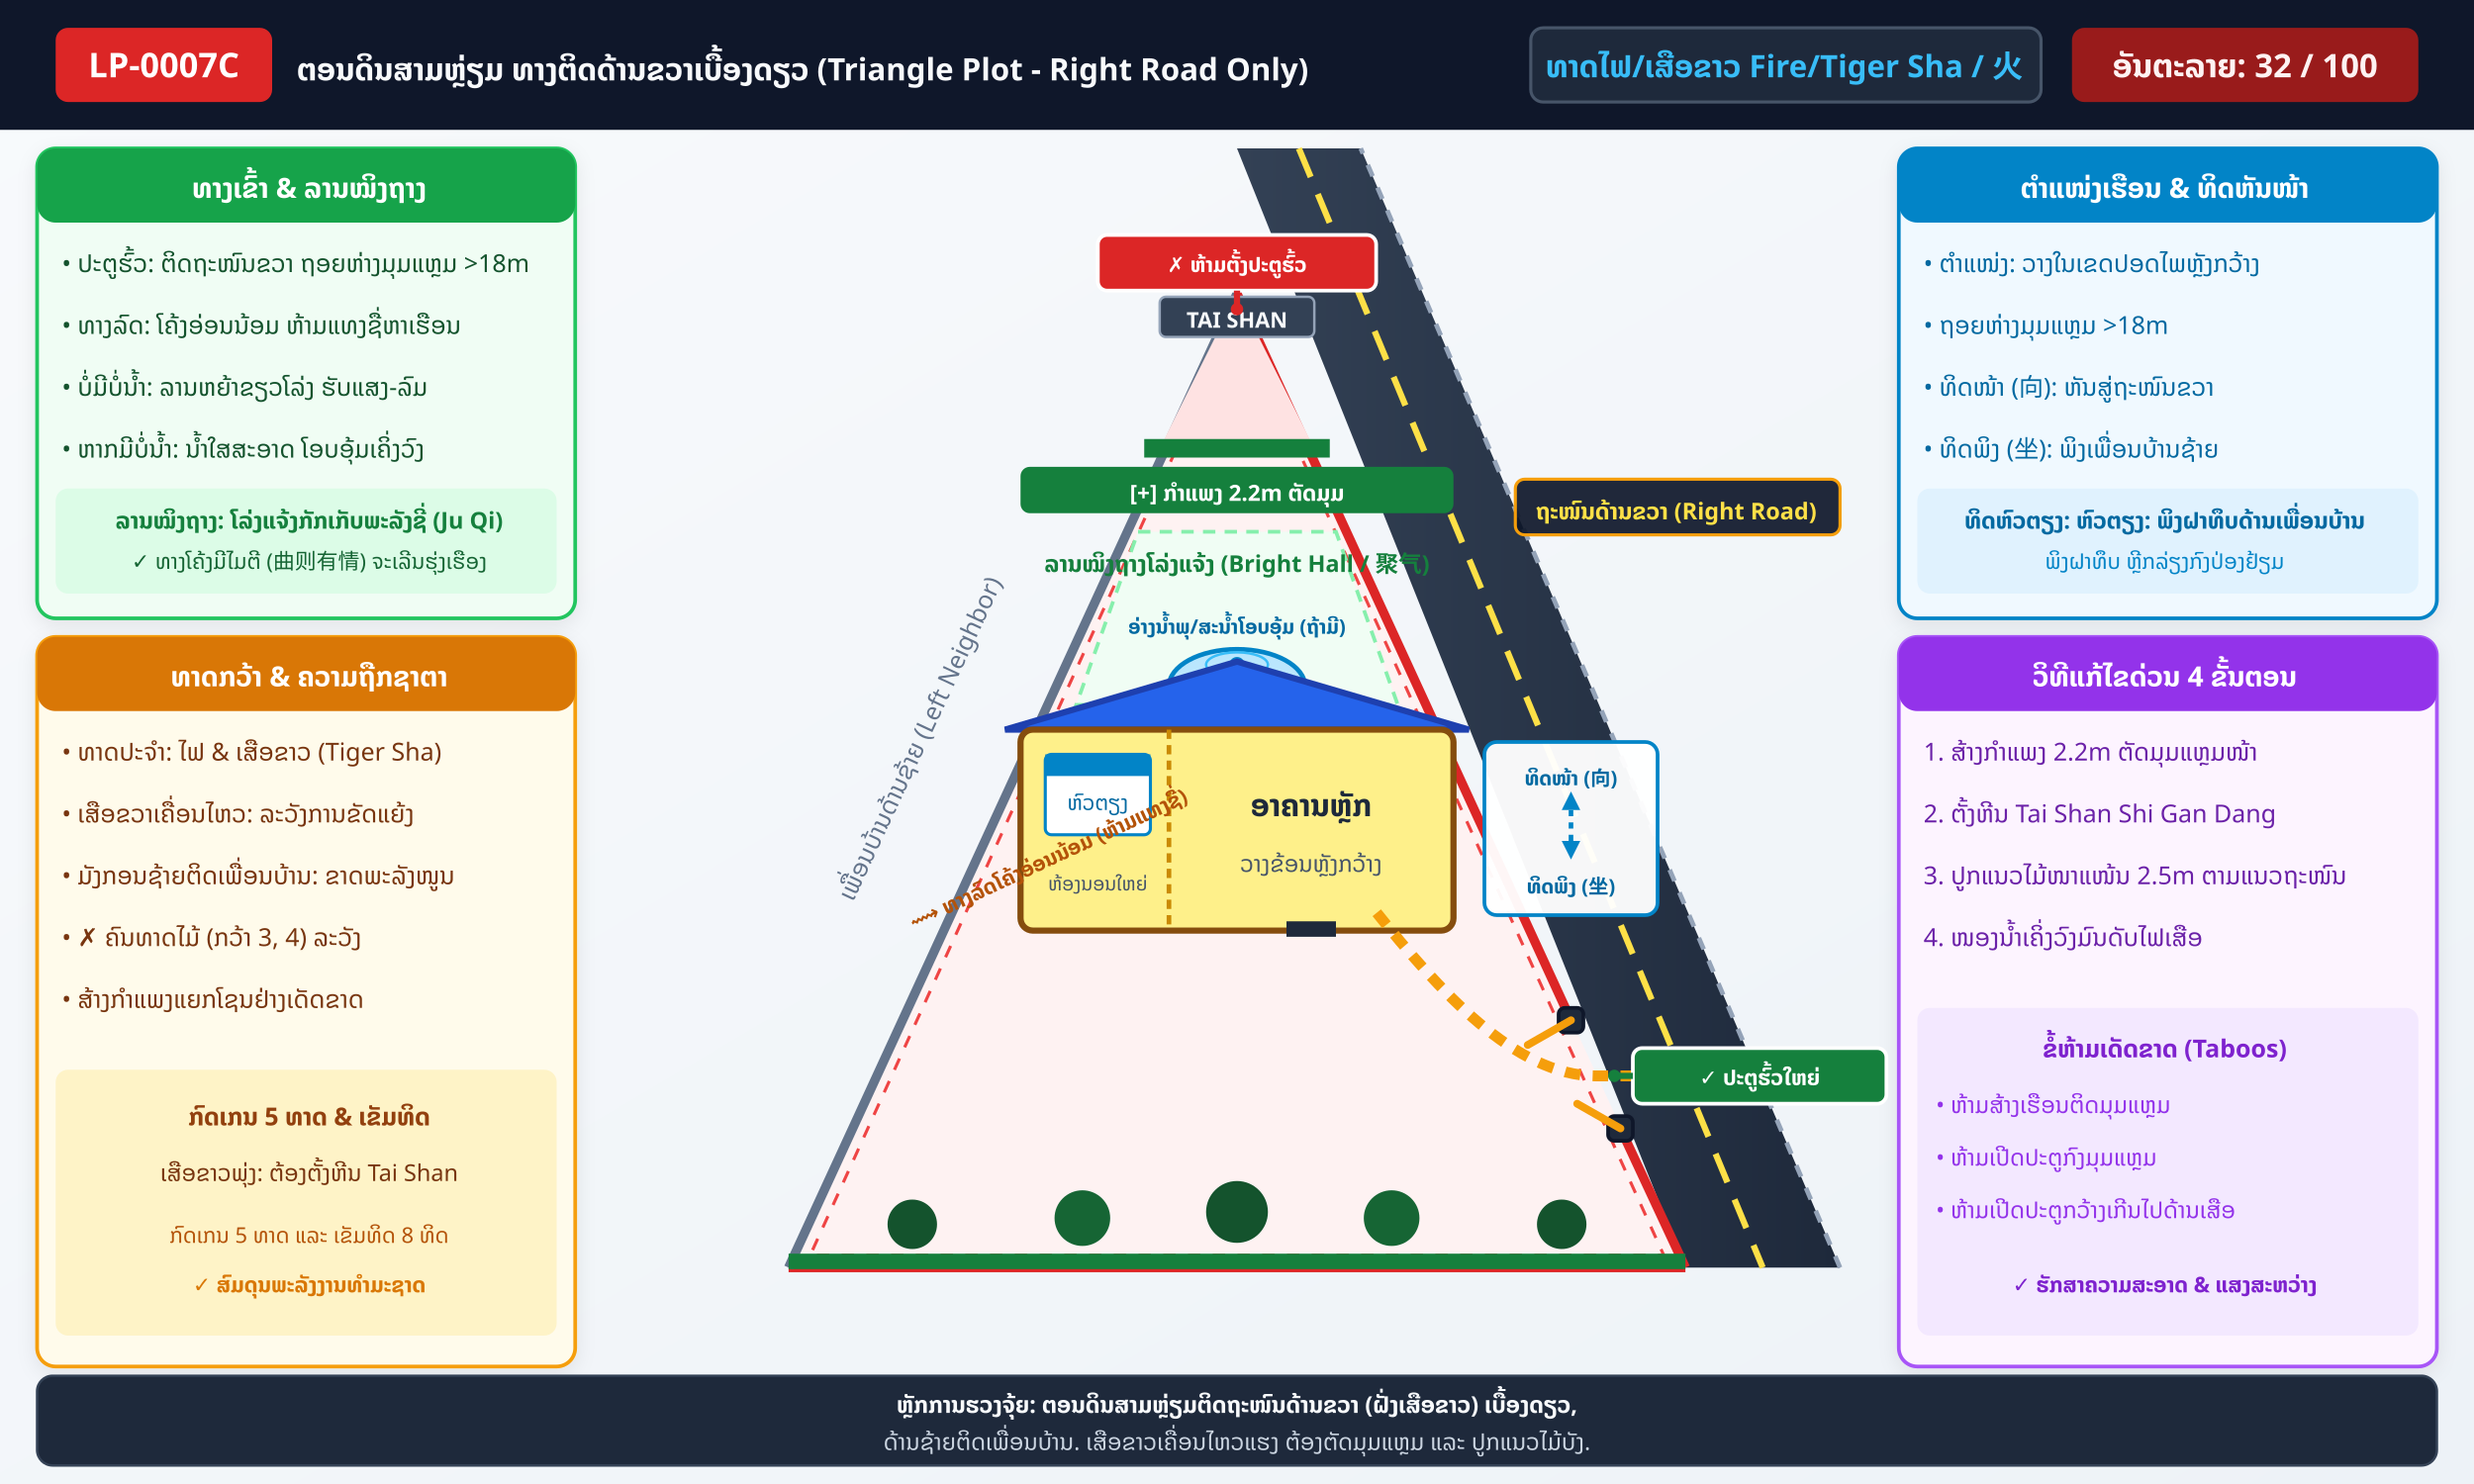
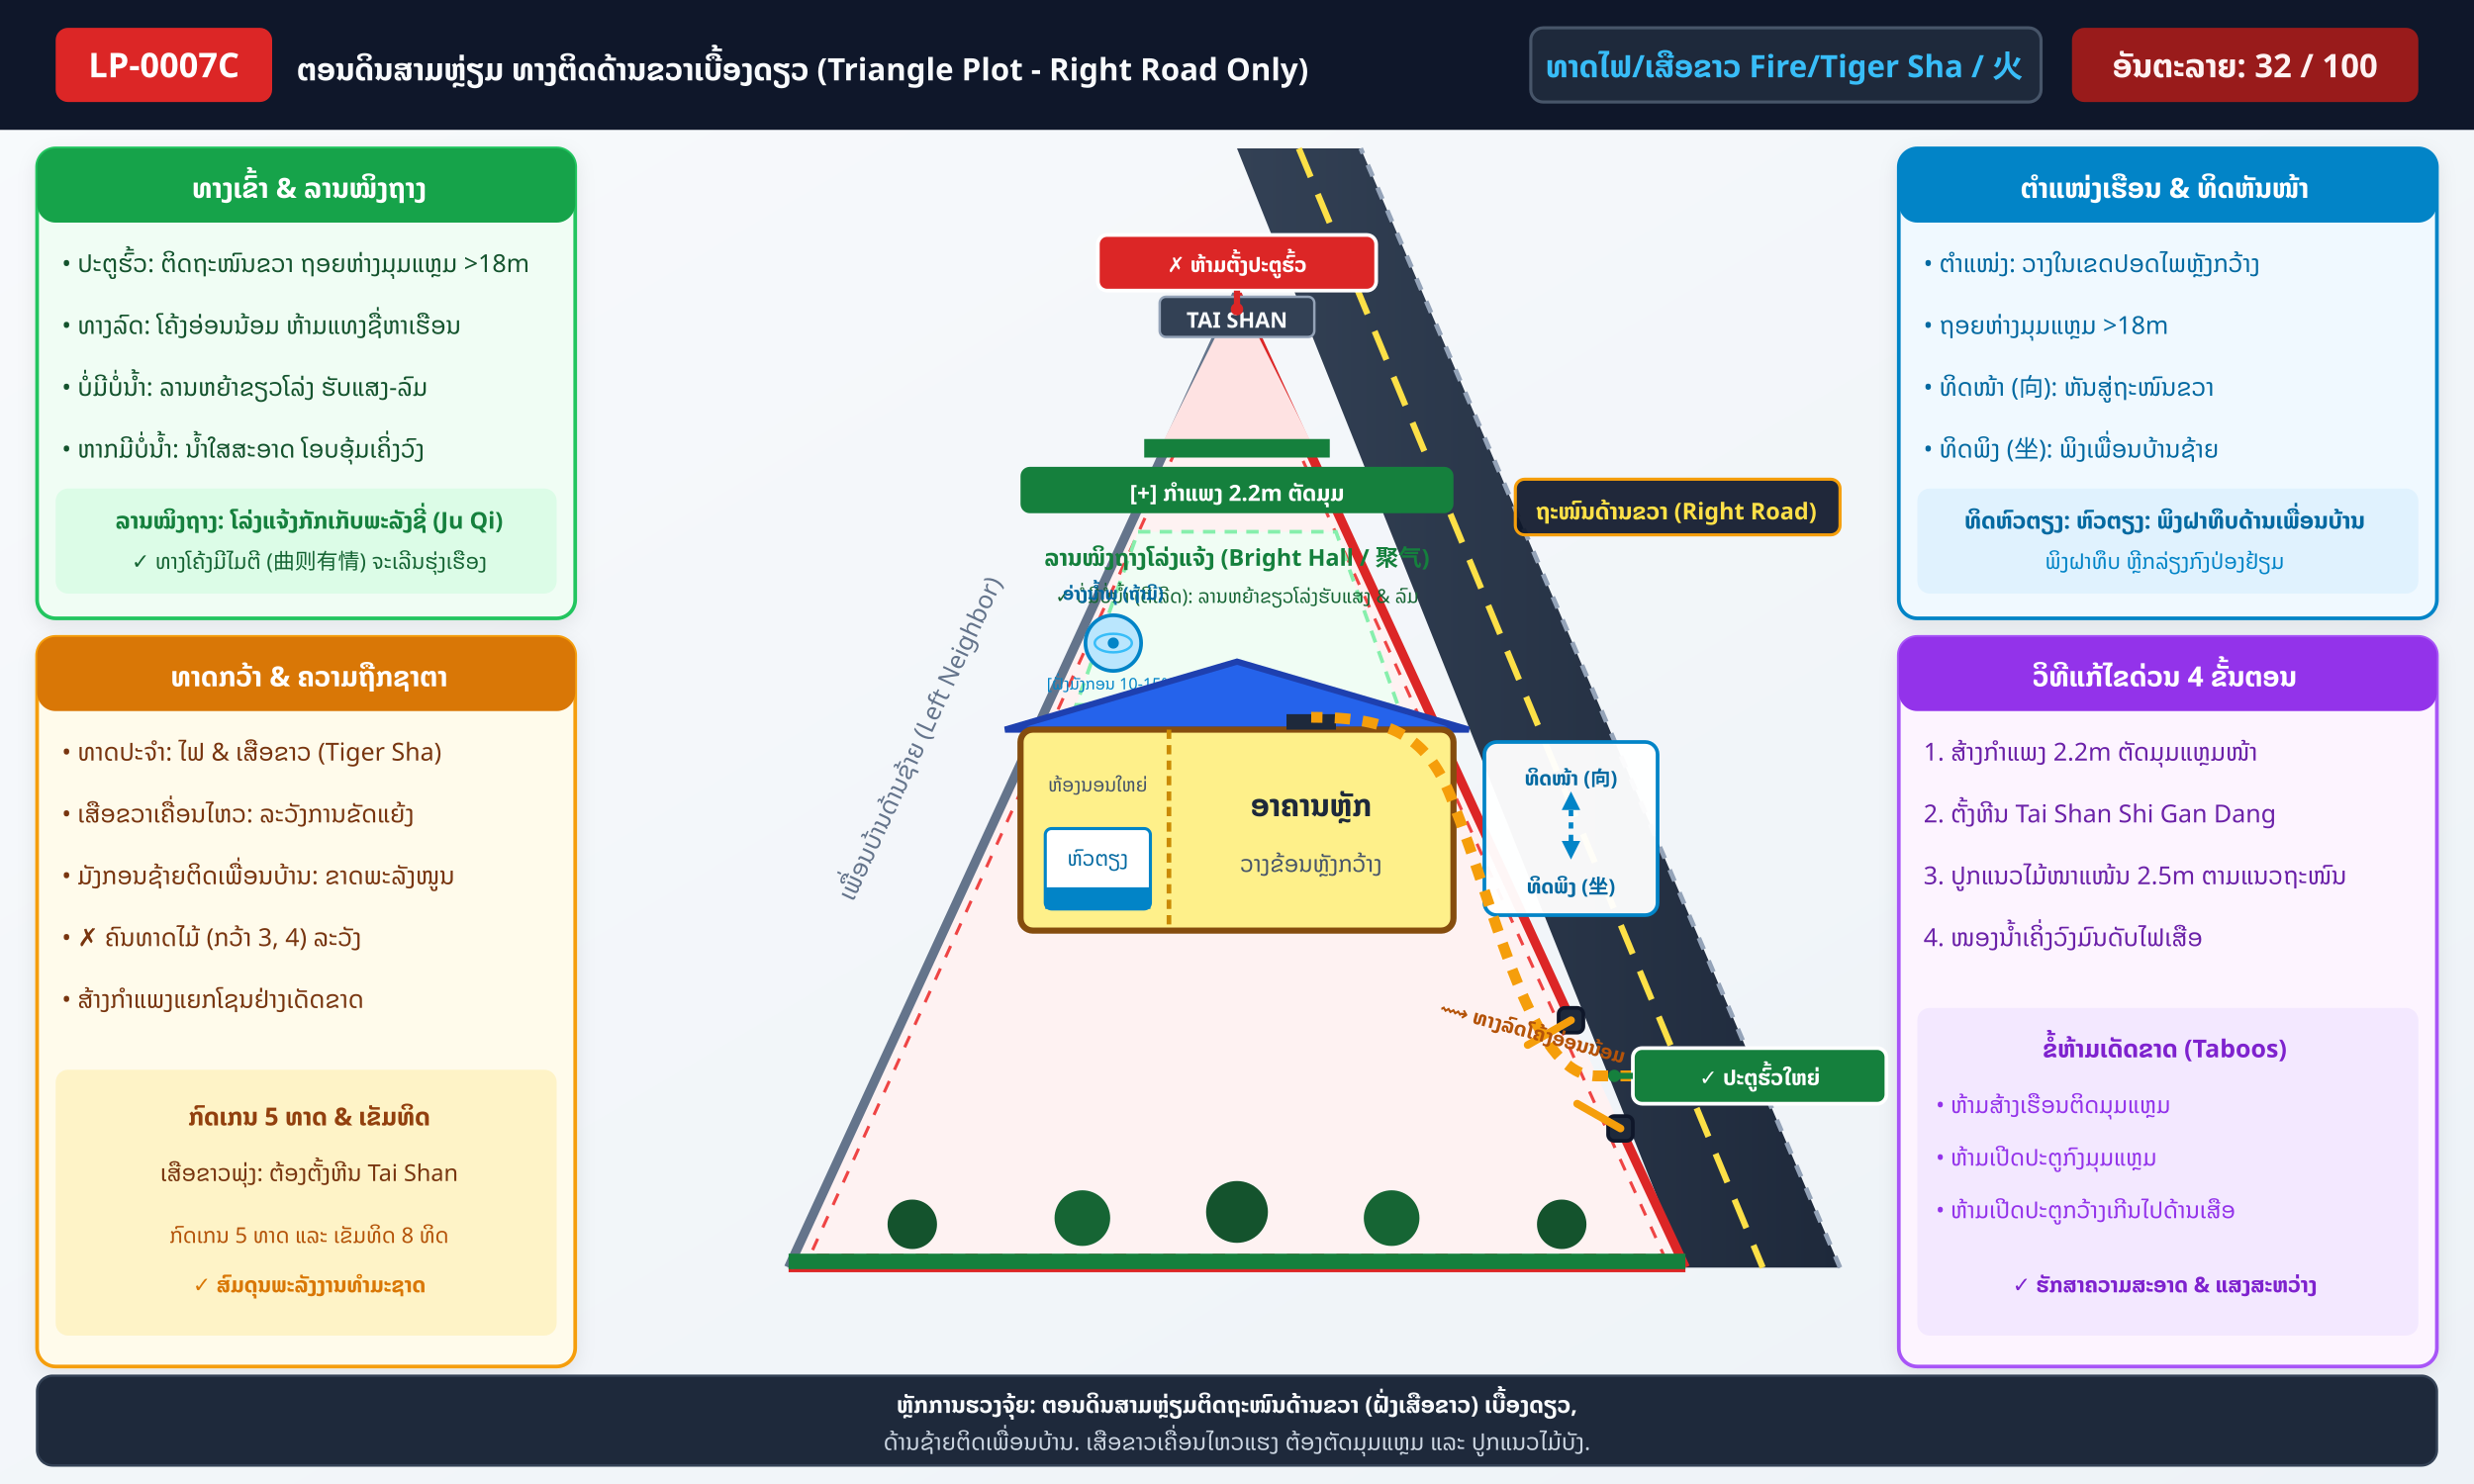
<svg xmlns="http://www.w3.org/2000/svg" viewBox="0 0 800 480" width="800" height="480">
  <defs>
    <linearGradient id="bgGrad" x1="0%" y1="0%" x2="100%" y2="100%">
      <stop offset="0%" stop-color="#F8FAFC" />
      <stop offset="100%" stop-color="#EDF2F7" />
    </linearGradient>
    <linearGradient id="roadGrad" x1="0%" y1="0%" x2="100%" y2="0%">
      <stop offset="0%" stop-color="#334155" />
      <stop offset="100%" stop-color="#1E293B" />
    </linearGradient>
    <filter id="shadow" x="-5%" y="-5%" width="110%" height="110%">
      <feDropShadow dx="0" dy="2" stdDeviation="3" flood-opacity="0.08" />
    </filter>
  </defs>
  <rect width="800" height="480" fill="url(#bgGrad)" />
  <rect x="0" y="0" width="800" height="42" fill="#0F172A" />
  <rect x="18" y="9" width="70" height="24" rx="4" fill="#DC2626" />
  <text x="53" y="25" font-family="'Segoe UI', sans-serif" font-weight="bold" font-size="11" fill="#FFFFFF" text-anchor="middle">LP-0007C</text>
  <text x="96" y="26" font-family="'Noto Sans Lao', 'Segoe UI', sans-serif" font-weight="bold" font-size="10" fill="#F8FAFC">ຕອນດິນສາມຫຼ່ຽມ ທາງຕິດດ້ານຂວາເບື້ອງດຽວ (Triangle Plot - Right Road Only)</text>
  <rect x="495" y="9" width="165" height="24" rx="4" fill="#1E293B" stroke="#475569" stroke-width="1" />
  <text x="577" y="25" font-family="'Noto Sans Lao', 'Segoe UI', sans-serif" font-weight="bold" font-size="10" fill="#38BDF8" text-anchor="middle">ທາດໄຟ/ເສືອຂາວ Fire/Tiger Sha / 火</text>
  <rect x="670" y="9" width="112" height="24" rx="4" fill="#991B1B" />
  <text x="726" y="25" font-family="'Noto Sans Lao', 'Segoe UI', sans-serif" font-weight="bold" font-size="10.5" fill="#FEF2F2" text-anchor="middle">ອັນຕະລາຍ: 32 / 100</text>
  <rect x="12" y="48" width="174" height="152" rx="6" fill="#F0FDF4" stroke="#22C55E" stroke-width="1.2" filter="url(#shadow)" />
  <rect x="12" y="48" width="174" height="24" rx="6" fill="#16A34A" />
  <text x="100" y="64" font-family="'Noto Sans Lao', 'Segoe UI', sans-serif" font-weight="bold" font-size="9" fill="#FFFFFF" text-anchor="middle">ທາງເຂົ້າ &amp; ລານໝິງຖາງ</text>
  <text x="20" y="88" font-family="'Noto Sans Lao', 'Segoe UI', sans-serif" font-size="8" fill="#14532D">• ປະຕູຮົ້ວ: ຕິດຖະໜົນຂວາ ຖອຍຫ່າງມຸມແຫຼມ &gt;18m</text>
  <text x="20" y="108" font-family="'Noto Sans Lao', 'Segoe UI', sans-serif" font-size="8" fill="#14532D">• ທາງລົດ: ໂຄ້ງອ່ອນນ້ອມ ຫ້າມແທງຊື່ຫາເຮືອນ</text>
  <text x="20" y="128" font-family="'Noto Sans Lao', 'Segoe UI', sans-serif" font-size="8" fill="#14532D">• ບໍ່ມີບໍ່ນ້ຳ: ລານຫຍ້າຂຽວໂລ່ງ ຮັບແສງ-ລົມ</text>
  <text x="20" y="148" font-family="'Noto Sans Lao', 'Segoe UI', sans-serif" font-size="8" fill="#14532D">• ຫາກມີບໍ່ນ້ຳ: ນ້ຳໃສສະອາດ ໂອບອຸ້ມເຄິ່ງວົງ</text>
  <rect x="18" y="158" width="162" height="34" rx="4" fill="#DCFCE7" />
  <text x="100" y="171" font-family="'Noto Sans Lao', 'Segoe UI', sans-serif" font-weight="bold" font-size="7.5" fill="#15803D" text-anchor="middle">ລານໝິງຖາງ: ໂລ່ງແຈ້ງກັກເກັບພະລັງຊີ່ (Ju Qi)</text>
  <text x="100" y="184" font-family="'Noto Sans Lao', 'Segoe UI', sans-serif" font-size="7" fill="#166534" text-anchor="middle">✓ ທາງໂຄ້ງມີໄມຕີ (曲则有情) ຈະເລີນຮຸ່ງເຮືອງ</text>
  <rect x="12" y="206" width="174" height="236" rx="6" fill="#FFFBEB" stroke="#F59E0B" stroke-width="1.2" filter="url(#shadow)" />
  <rect x="12" y="206" width="174" height="24" rx="6" fill="#D97706" />
  <text x="100" y="222" font-family="'Noto Sans Lao', 'Segoe UI', sans-serif" font-weight="bold" font-size="9" fill="#FFFFFF" text-anchor="middle">ທາດກວ້າ &amp; ຄວາມຖືກຊາຕາ</text>
  <text x="20" y="246" font-family="'Noto Sans Lao', 'Segoe UI', sans-serif" font-size="8" fill="#78350F">• ທາດປະຈຳ: ໄຟ &amp; ເສືອຂາວ (Tiger Sha)</text>
  <text x="20" y="266" font-family="'Noto Sans Lao', 'Segoe UI', sans-serif" font-size="8" fill="#78350F">• ເສືອຂວາເຄື່ອນໄຫວ: ລະວັງການຂັດແຍ້ງ</text>
  <text x="20" y="286" font-family="'Noto Sans Lao', 'Segoe UI', sans-serif" font-size="8" fill="#78350F">• ມັງກອນຊ້າຍຕິດເພື່ອນບ້ານ: ຂາດພະລັງໜູນ</text>
  <text x="20" y="306" font-family="'Noto Sans Lao', 'Segoe UI', sans-serif" font-size="8" fill="#78350F">• ✗ ຄົນທາດໄມ້ (ກວ້າ 3, 4) ລະວັງ</text>
  <text x="20" y="326" font-family="'Noto Sans Lao', 'Segoe UI', sans-serif" font-size="8" fill="#78350F">• ສ້າງກຳແພງແຍກໂຊນຢ່າງເດັດຂາດ</text>
  <rect x="18" y="346" width="162" height="86" rx="4" fill="#FEF3C7" />
  <text x="100" y="364" font-family="'Noto Sans Lao', 'Segoe UI', sans-serif" font-weight="bold" font-size="8" fill="#92400E" text-anchor="middle">ກົດເກນ 5 ທາດ &amp; ເຂັມທິດ</text>
  <text x="100" y="382" font-family="'Noto Sans Lao', 'Segoe UI', sans-serif" font-size="7.5" fill="#78350F" text-anchor="middle">ເສືອຂາວພຸ່ງ: ຕ້ອງຕັ້ງຫີນ Tai Shan</text>
  <text x="100" y="402" font-family="'Noto Sans Lao', 'Segoe UI', sans-serif" font-size="7" fill="#B45309" text-anchor="middle">ກົດເກນ 5 ທາດ ແລະ ເຂັມທິດ 8 ທິດ</text>
  <text x="100" y="418" font-family="'Noto Sans Lao', 'Segoe UI', sans-serif" font-weight="bold" font-size="7" fill="#D97706" text-anchor="middle">✓ ສົມດຸນພະລັງງານທຳມະຊາດ</text>
  <rect x="614" y="48" width="174" height="152" rx="6" fill="#F0F9FF" stroke="#0284C7" stroke-width="1.2" filter="url(#shadow)" />
  <rect x="614" y="48" width="174" height="24" rx="6" fill="#0284C7" />
  <text x="700" y="64" font-family="'Noto Sans Lao', 'Segoe UI', sans-serif" font-weight="bold" font-size="9" fill="#FFFFFF" text-anchor="middle">ຕຳແໜ່ງເຮືອນ &amp; ທິດຫັນໜ້າ</text>
  <text x="622" y="88" font-family="'Noto Sans Lao', 'Segoe UI', sans-serif" font-size="8" fill="#0369A1">• ຕຳແໜ່ງ: ວາງໃນເຂດປອດໄພຫຼັງກວ້າງ</text>
  <text x="622" y="108" font-family="'Noto Sans Lao', 'Segoe UI', sans-serif" font-size="8" fill="#0369A1">• ຖອຍຫ່າງມຸມແຫຼມ &gt;18m</text>
  <text x="622" y="128" font-family="'Noto Sans Lao', 'Segoe UI', sans-serif" font-size="8" fill="#0369A1">• ທິດໜ້າ (向): ຫັນສູ່ຖະໜົນຂວາ</text>
  <text x="622" y="148" font-family="'Noto Sans Lao', 'Segoe UI', sans-serif" font-size="8" fill="#0369A1">• ທິດພິງ (坐): ພິງເພື່ອນບ້ານຊ້າຍ</text>
  <rect x="620" y="158" width="162" height="34" rx="4" fill="#E0F2FE" />
  <text x="700" y="171" font-family="'Noto Sans Lao', 'Segoe UI', sans-serif" font-weight="bold" font-size="7.5" fill="#0369A1" text-anchor="middle">ທິດຫົວຕຽງ: ຫົວຕຽງ: ພິງຝາທຶບດ້ານເພື່ອນບ້ານ</text>
  <text x="700" y="184" font-family="'Noto Sans Lao', 'Segoe UI', sans-serif" font-size="7" fill="#0284C7" text-anchor="middle">ພິງຝາທຶບ ຫຼີກລ່ຽງກົງປ່ອງຢ້ຽມ</text>
  <rect x="614" y="206" width="174" height="236" rx="6" fill="#FDF4FF" stroke="#A855F7" stroke-width="1.2" filter="url(#shadow)" />
  <rect x="614" y="206" width="174" height="24" rx="6" fill="#9333EA" />
  <text x="700" y="222" font-family="'Noto Sans Lao', 'Segoe UI', sans-serif" font-weight="bold" font-size="9" fill="#FFFFFF" text-anchor="middle">ວິທີແກ້ໄຂດ່ວນ 4 ຂັ້ນຕອນ</text>
  <text x="622" y="246" font-family="'Noto Sans Lao', 'Segoe UI', sans-serif" font-size="8" fill="#6B21A8">1. ສ້າງກຳແພງ 2.2m ຕັດມຸມແຫຼມໜ້າ</text>
  <text x="622" y="266" font-family="'Noto Sans Lao', 'Segoe UI', sans-serif" font-size="8" fill="#6B21A8">2. ຕັ້ງຫີນ Tai Shan Shi Gan Dang</text>
  <text x="622" y="286" font-family="'Noto Sans Lao', 'Segoe UI', sans-serif" font-size="8" fill="#6B21A8">3. ປູກແນວໄມ້ໜາແໜ້ນ 2.5m ຕາມແນວຖະໜົນ</text>
  <text x="622" y="306" font-family="'Noto Sans Lao', 'Segoe UI', sans-serif" font-size="8" fill="#6B21A8">4. ໜອງນ້ຳເຄິ່ງວົງມົນດັບໄຟເສືອ</text>
  <rect x="620" y="326" width="162" height="106" rx="4" fill="#F3E8FF" />
  <text x="700" y="342" font-family="'Noto Sans Lao', 'Segoe UI', sans-serif" font-weight="bold" font-size="8" fill="#7E22CE" text-anchor="middle">ຂໍ້ຫ້າມເດັດຂາດ (Taboos)</text>
  <text x="626" y="360" font-family="'Noto Sans Lao', 'Segoe UI', sans-serif" font-size="7.5" fill="#9333EA">• ຫ້າມສ້າງເຮືອນຕິດມຸມແຫຼມ</text>
  <text x="626" y="377" font-family="'Noto Sans Lao', 'Segoe UI', sans-serif" font-size="7.5" fill="#9333EA">• ຫ້າມເປີດປະຕູກົງມຸມແຫຼມ</text>
  <text x="626" y="394" font-family="'Noto Sans Lao', 'Segoe UI', sans-serif" font-size="7.5" fill="#9333EA">• ຫ້າມເປີດປະຕູກວ້າງເກີນໄປດ້ານເສືອ</text>
  <text x="700" y="418" font-family="'Noto Sans Lao', 'Segoe UI', sans-serif" font-weight="bold" font-size="7" fill="#7E22CE" text-anchor="middle">✓ ຮັກສາຄວາມສະອາດ &amp; ແສງສະຫວ່າງ</text>
  <g>
    <polygon points="400,48 440,48 595,410 545,410" fill="url(#roadGrad)" />
    <line x1="420" y1="48" x2="570" y2="410" stroke="#FDE047" stroke-width="2" stroke-dasharray="10,6" />
    <line x1="595" y1="410" x2="440" y2="48" stroke="#94A3B8" stroke-width="1.5" stroke-dasharray="4,4" />
    <rect x="490" y="155" width="105" height="18" rx="3" fill="#0F172A" fill-opacity="0.92" stroke="#F59E0B" stroke-width="1" />
    <text x="542" y="168" font-family="'Noto Sans Lao', 'Segoe UI', sans-serif" font-weight="bold" font-size="7.5" fill="#FDE047" text-anchor="middle">ຖະໜົນດ້ານຂວາ (Right Road)</text>
    <line x1="400" y1="95" x2="255" y2="410" stroke="#64748B" stroke-width="2.5" stroke-dasharray="8,5" />
    <text x="300" y="240" font-family="'Noto Sans Lao', 'Segoe UI', sans-serif" font-size="8" fill="#64748B" text-anchor="middle" transform="rotate(-65 300 240)">ເພື່ອນບ້ານດ້ານຊ້າຍ (Left Neighbor)</text>
    <polygon points="400,95 255,410 545,410" fill="#FEF2F2" />
    <polygon points="400,102 262,406 538,406" fill="none" stroke="#EF4444" stroke-width="1" stroke-dasharray="4,4" />
    <line x1="255" y1="410" x2="545" y2="410" stroke="#DC2626" stroke-width="3" />
    <line x1="255" y1="410" x2="400" y2="95" stroke="#64748B" stroke-width="3" />
    <line x1="400" y1="95" x2="508" y2="330" stroke="#DC2626" stroke-width="3" />
    <line x1="524" y1="365" x2="545" y2="410" stroke="#DC2626" stroke-width="3" />
    <rect x="504" y="326" width="8" height="8" rx="2" fill="#1E293B" stroke="#0F172A" stroke-width="1.2" />
    <rect x="520" y="361" width="8" height="8" rx="2" fill="#1E293B" stroke="#0F172A" stroke-width="1.2" />
    <line x1="508" y1="330" x2="494" y2="338" stroke="#F59E0B" stroke-width="2.5" stroke-linecap="round" />
    <line x1="524" y1="365" x2="510" y2="357" stroke="#F59E0B" stroke-width="2.5" stroke-linecap="round" />
    <polygon points="400,95 375,145 425,145" fill="#FEE2E2" />
    <rect x="375" y="96" width="50" height="13" rx="2" fill="#334155" stroke="#94A3B8" stroke-width="0.8" />
    <text x="400" y="106" font-family="'Segoe UI', sans-serif" font-weight="bold" font-size="7" fill="#F8FAFC" text-anchor="middle">TAI SHAN</text>
    <line x1="370" y1="145" x2="430" y2="145" stroke="#15803D" stroke-width="6" />
    <rect x="330" y="151" width="140" height="15" rx="3" fill="#15803D" />
    <text x="400" y="162" font-family="'Noto Sans Lao', 'Segoe UI', sans-serif" font-weight="bold" font-size="7.2" fill="#FFFFFF" text-anchor="middle">[+] ກຳແພງ 2.2m ຕັດມຸມ</text>
    <polygon points="368,172 432,172 452,228 348,228" fill="#F0FDF4" stroke="#86EFAC" stroke-width="1.2" stroke-dasharray="4,3" />
-     <text x="400" y="185" font-family="'Noto Sans Lao', 'Segoe UI', sans-serif" font-weight="bold" font-size="7.5" fill="#15803D" text-anchor="middle">ລານໝິງຖາງໂລ່ງແຈ້ງ (Bright Hall / 聚气)</text>
-     <path d="M 378 222 A 22 12 0 0 1 422 222 Z" fill="#BAE6FD" stroke="#0284C7" stroke-width="1.5" />
-     <circle cx="400" cy="215" r="2.5" fill="#0284C7" />
-     <ellipse cx="400" cy="215" rx="10" ry="4" fill="none" stroke="#38BDF8" stroke-width="0.8" />
-     <text x="400" y="205" font-family="'Noto Sans Lao', 'Segoe UI', sans-serif" font-weight="bold" font-size="6.5" fill="#0369A1" text-anchor="middle">ອ່າງນ້ຳພຸ/ສະນ້ຳໂອບອຸ້ມ (ຖ້າມີ)</text>
+     <text x="400" y="183" font-family="'Noto Sans Lao', 'Segoe UI', sans-serif" font-weight="bold" font-size="7.5" fill="#15803D" text-anchor="middle">ລານໝິງຖາງໂລ່ງແຈ້ງ (Bright Hall / 聚气)</text>
+     <text x="400" y="195" font-family="'Noto Sans Lao', 'Segoe UI', sans-serif" font-size="6.2" fill="#166534" text-anchor="middle">✓ ບໍ່ມີບໍ່ນ້ຳ (ດີເລີດ): ລານຫຍ້າຂຽວໂລ່ງຮັບແສງ &amp; ລົມ</text>
+     <circle cx="360" cy="208" r="9" fill="#BAE6FD" stroke="#0284C7" stroke-width="1.2" />
+     <ellipse cx="360" cy="208" rx="6" ry="3" fill="none" stroke="#38BDF8" stroke-width="0.8" />
+     <circle cx="360" cy="208" r="1.8" fill="#0284C7" />
+     <text x="360" y="194" font-family="'Noto Sans Lao', 'Segoe UI', sans-serif" font-weight="bold" font-size="5.8" fill="#0369A1" text-anchor="middle">ອ່າງນ້ຳພຸ (ຖ້າມີ)</text>
+     <text x="360" y="223" font-family="'Noto Sans Lao', 'Segoe UI', sans-serif" font-size="5.2" fill="#0284C7" text-anchor="middle">[ຝັ່ງມັງກອນ 10-15%]</text>
    <polygon points="325,236 400,214 475,236" fill="#2563EB" stroke="#1E40AF" stroke-width="2" />
    <rect x="330" y="236" width="140" height="65" fill="#FEF08A" stroke="#854D0E" stroke-width="2" rx="4" />
    <line x1="378" y1="236" x2="378" y2="301" stroke="#CA8A04" stroke-width="1.5" stroke-dasharray="3,2" />
-     <rect x="338" y="244" width="34" height="26" rx="2" fill="#FFFFFF" stroke="#0284C7" stroke-width="1" />
-     <rect x="338" y="244" width="34" height="7" fill="#0284C7" />
-     <text x="355" y="262" font-family="'Noto Sans Lao', 'Segoe UI', sans-serif" font-size="6.8" fill="#0369A1" text-anchor="middle">ຫົວຕຽງ</text>
-     <text x="355" y="288" font-family="'Noto Sans Lao', 'Segoe UI', sans-serif" font-size="6.2" fill="#475569" text-anchor="middle">ຫ້ອງນອນໃຫຍ່</text>
+     <rect x="338" y="268" width="34" height="26" rx="2" fill="#FFFFFF" stroke="#0284C7" stroke-width="1" />
+     <rect x="338" y="287" width="34" height="7" fill="#0284C7" />
+     <text x="355" y="280" font-family="'Noto Sans Lao', 'Segoe UI', sans-serif" font-size="6.8" fill="#0369A1" text-anchor="middle">ຫົວຕຽງ</text>
+     <text x="355" y="256" font-family="'Noto Sans Lao', 'Segoe UI', sans-serif" font-size="6.2" fill="#475569" text-anchor="middle">ຫ້ອງນອນໃຫຍ່</text>
    <text x="424" y="264" font-family="'Noto Sans Lao', 'Segoe UI', sans-serif" font-weight="bold" font-size="10" fill="#1E293B" text-anchor="middle">ອາຄານຫຼັກ</text>
    <text x="424" y="282" font-family="'Noto Sans Lao', 'Segoe UI', sans-serif" font-size="7.5" fill="#475569" text-anchor="middle">ວາງຂ້ອນຫຼັງກວ້າງ</text>
-     <rect x="416" y="298" width="16" height="5" fill="#1E293B" />
+     <rect x="416" y="231" width="16" height="5" fill="#1E293B" />
    <g transform="translate(480, 240)">
      <rect x="0" y="0" width="56" height="56" rx="4" fill="#FFFFFF" fill-opacity="0.96" stroke="#0284C7" stroke-width="1.2" />
      <text x="28" y="14" font-family="'Noto Sans Lao', 'Segoe UI', sans-serif" font-weight="bold" font-size="6.5" fill="#0369A1" text-anchor="middle">ທິດໜ້າ (向)</text>
      <line x1="28" y1="18" x2="28" y2="34" stroke="#0284C7" stroke-width="1.5" stroke-dasharray="2,2" />
      <polygon points="28,16 25,22 31,22" fill="#0284C7" />
      <polygon points="28,38 25,32 31,32" fill="#0284C7" />
      <text x="28" y="49" font-family="'Noto Sans Lao', 'Segoe UI', sans-serif" font-weight="bold" font-size="6.5" fill="#0369A1" text-anchor="middle">ທິດພິງ (坐)</text>
    </g>
-     <path d="M 565 348 L 516 348 C 490 348 465 320 445 295" fill="none" stroke="#F59E0B" stroke-width="3.5" stroke-dasharray="5,4" />
-     <text x="340" y="280" font-family="'Noto Sans Lao', 'Segoe UI', sans-serif" font-weight="bold" font-size="6.8" fill="#B45309" text-anchor="middle" transform="rotate(-25 340 280)">⟿ ທາງລົດໂຄ້ງອ່ອນນ້ອມ (ຫ້າມແທງຊື່)</text>
+     <path d="M 565 348 L 516 348 C 495 348 484 295 470 260 C 462 238 450 232 424 232" fill="none" stroke="#F59E0B" stroke-width="3.5" stroke-dasharray="5,4" />
+     <text x="495" y="336" font-family="'Noto Sans Lao', 'Segoe UI', sans-serif" font-weight="bold" font-size="6.5" fill="#B45309" text-anchor="middle" transform="rotate(15 495 336)">⟿ ທາງລົດໂຄ້ງອ່ອນນ້ອມ</text>
    <g transform="translate(528, 339)">
      <rect x="0" y="0" width="82" height="18" rx="3" fill="#15803D" stroke="#FFFFFF" stroke-width="1.2" />
      <text x="41" y="12" font-family="'Noto Sans Lao', 'Segoe UI', sans-serif" font-weight="bold" font-size="7" fill="#FFFFFF" text-anchor="middle">✓ ປະຕູຮົ້ວໃຫຍ່</text>
      <line x1="0" y1="9" x2="-6" y2="9" stroke="#15803D" stroke-width="2" />
      <circle cx="-6" cy="9" r="2" fill="#15803D" />
    </g>
    <g transform="translate(355, 76)">
      <rect x="0" y="0" width="90" height="18" rx="3" fill="#DC2626" stroke="#FFFFFF" stroke-width="1.2" />
      <text x="45" y="12" font-family="'Noto Sans Lao', 'Segoe UI', sans-serif" font-weight="bold" font-size="6.8" fill="#FFFFFF" text-anchor="middle">✗ ຫ້າມຕັ້ງປະຕູຮົ້ວ</text>
      <line x1="45" y1="18" x2="45" y2="24" stroke="#DC2626" stroke-width="2" />
      <circle cx="45" cy="24" r="2" fill="#DC2626" />
    </g>
    <line x1="255" y1="408" x2="545" y2="408" stroke="#15803D" stroke-width="5" />
    <circle cx="295" cy="396" r="8" fill="#14532D" />
    <circle cx="350" cy="394" r="9" fill="#166534" />
    <circle cx="400" cy="392" r="10" fill="#14532D" />
    <circle cx="450" cy="394" r="9" fill="#166534" />
    <circle cx="505" cy="396" r="8" fill="#14532D" />
  </g>
  <rect x="12" y="445" width="776" height="29" rx="5" fill="#1E293B" stroke="#334155" stroke-width="0.8" />
  <text x="400" y="457" font-family="'Noto Sans Lao', 'Segoe UI', sans-serif" font-weight="bold" font-size="7.5" fill="#F8FAFC" text-anchor="middle">ຫຼັກການຮວງຈຸ້ຍ: ຕອນດິນສາມຫຼ່ຽມຕິດຖະໜົນດ້ານຂວາ (ຝັ່ງເສືອຂາວ) ເບື້ອງດຽວ,</text>
  <text x="400" y="469" font-family="'Noto Sans Lao', 'Segoe UI', sans-serif" font-size="7.5" fill="#CBD5E1" text-anchor="middle">ດ້ານຊ້າຍຕິດເພື່ອນບ້ານ. ເສືອຂາວເຄື່ອນໄຫວແຮງ ຕ້ອງຕັດມຸມແຫຼມ ແລະ ປູກແນວໄມ້ບັງ.</text>
</svg>
